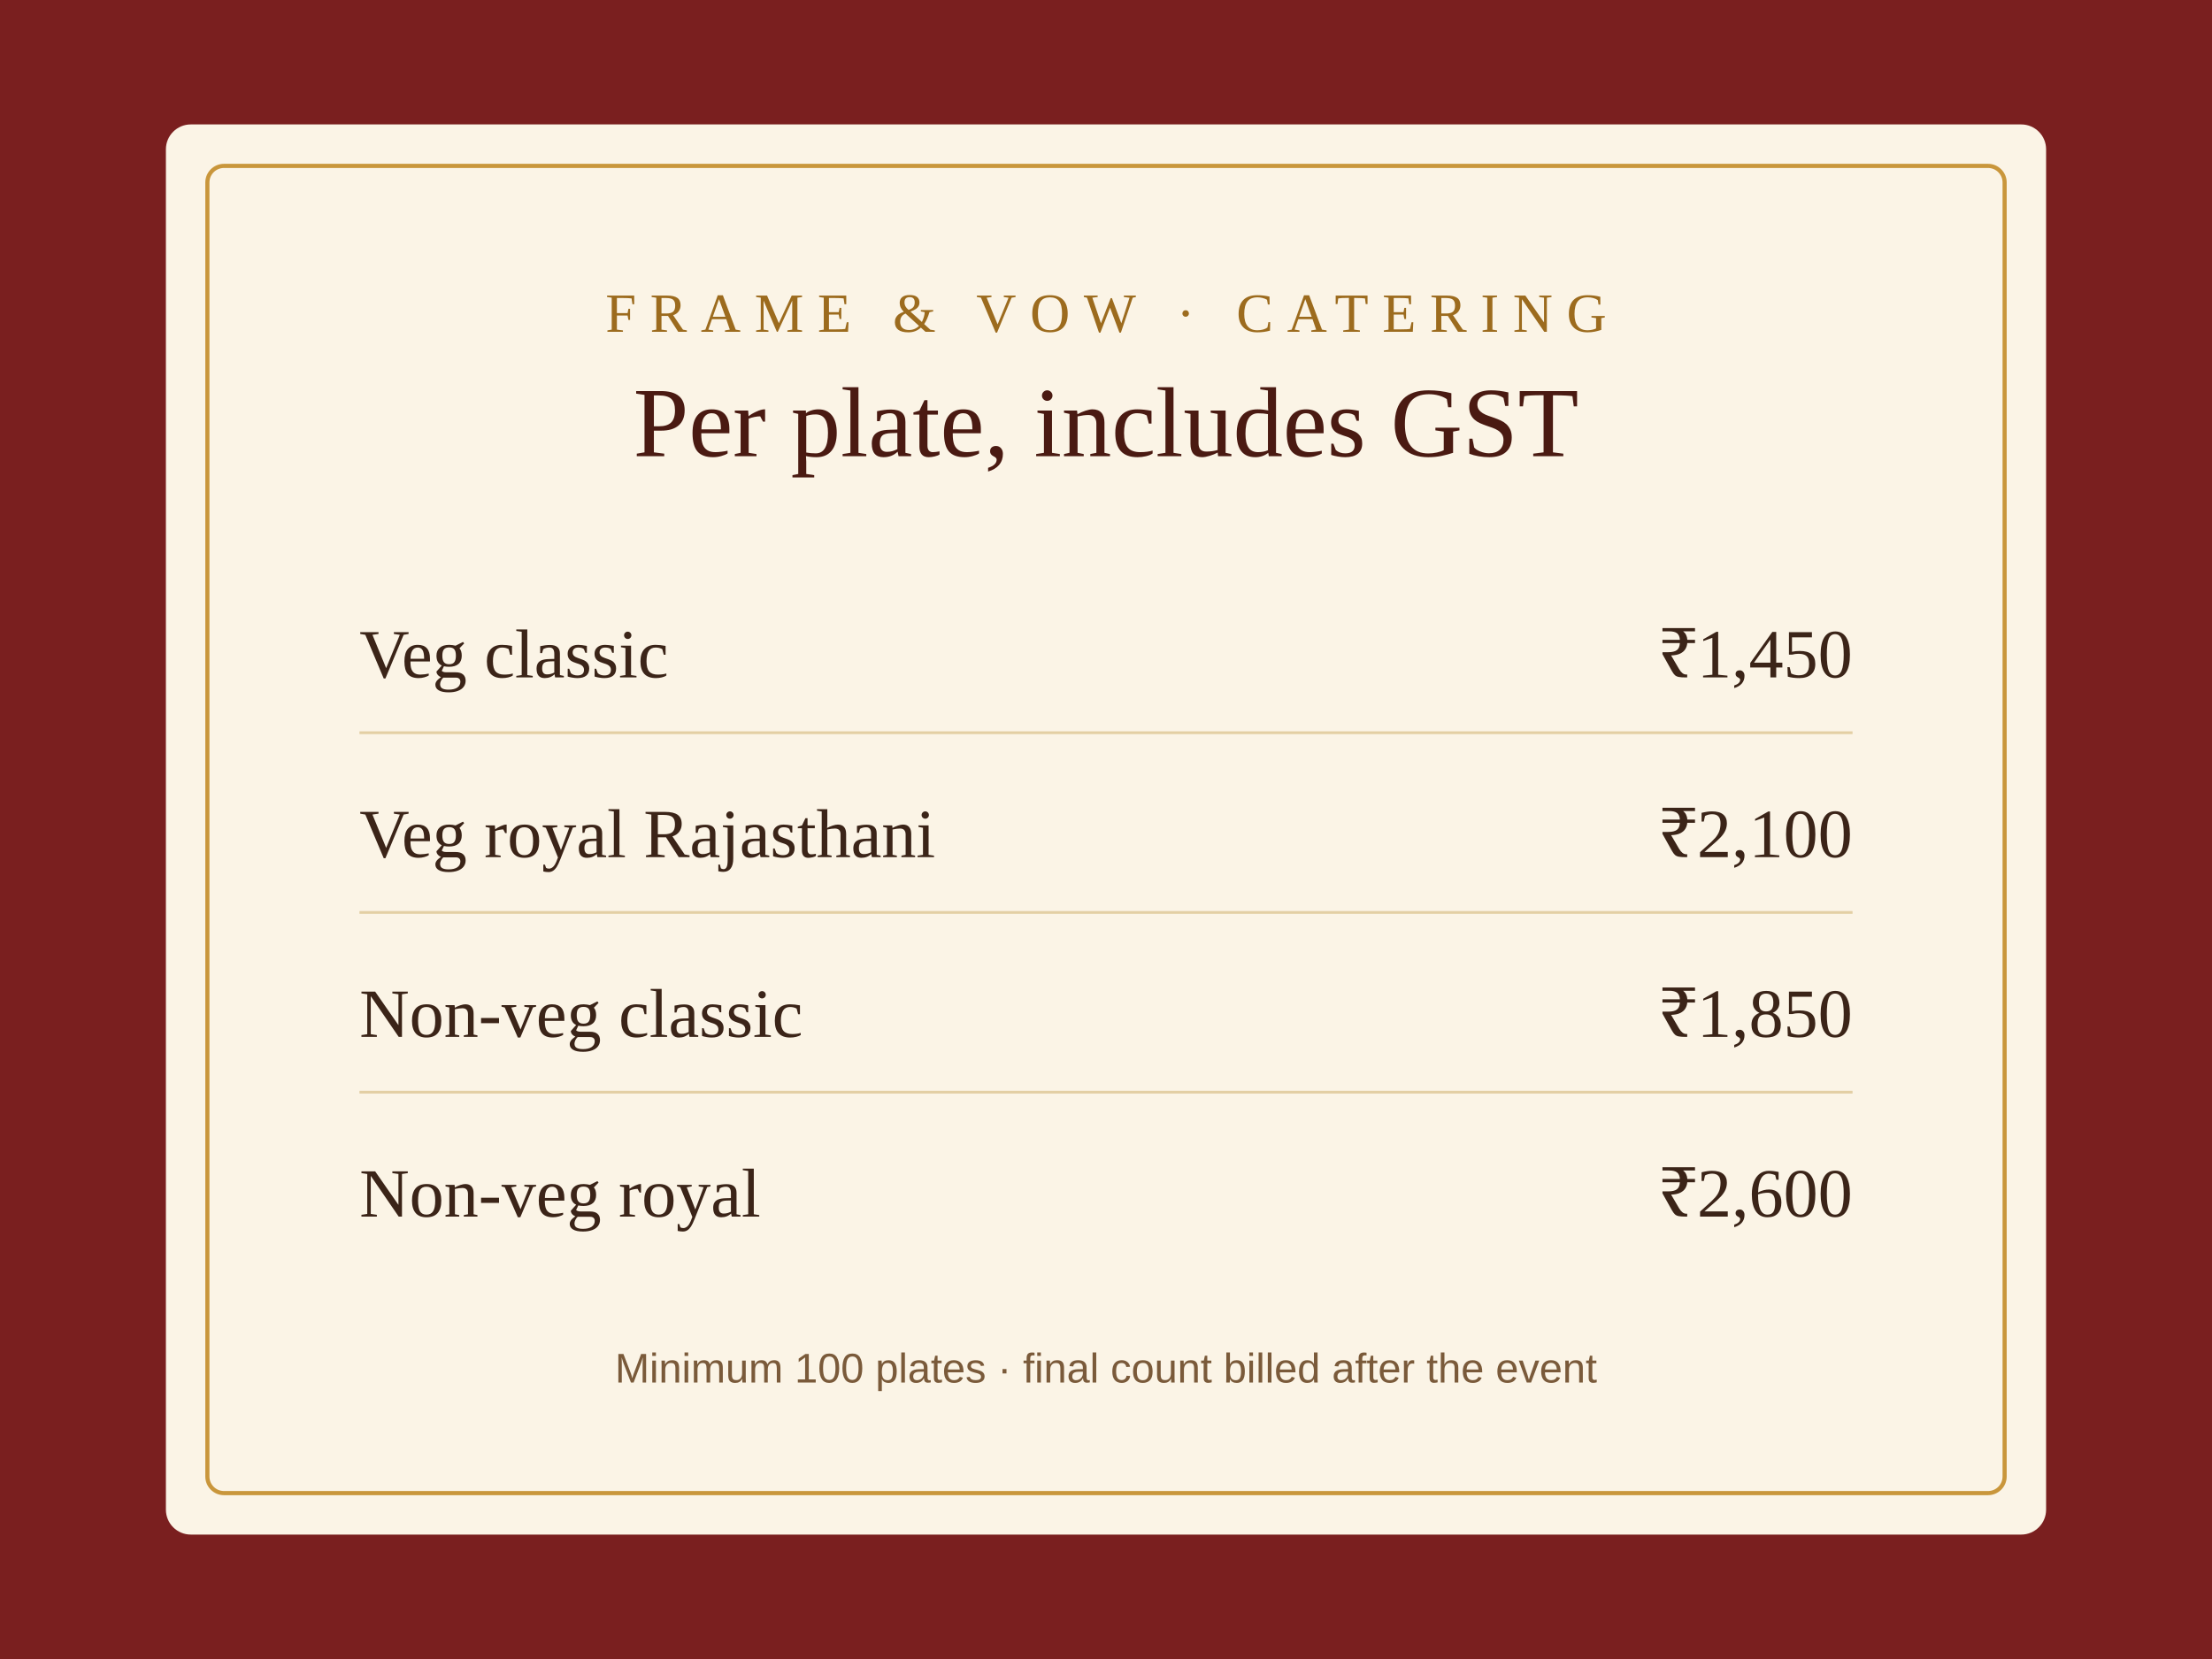
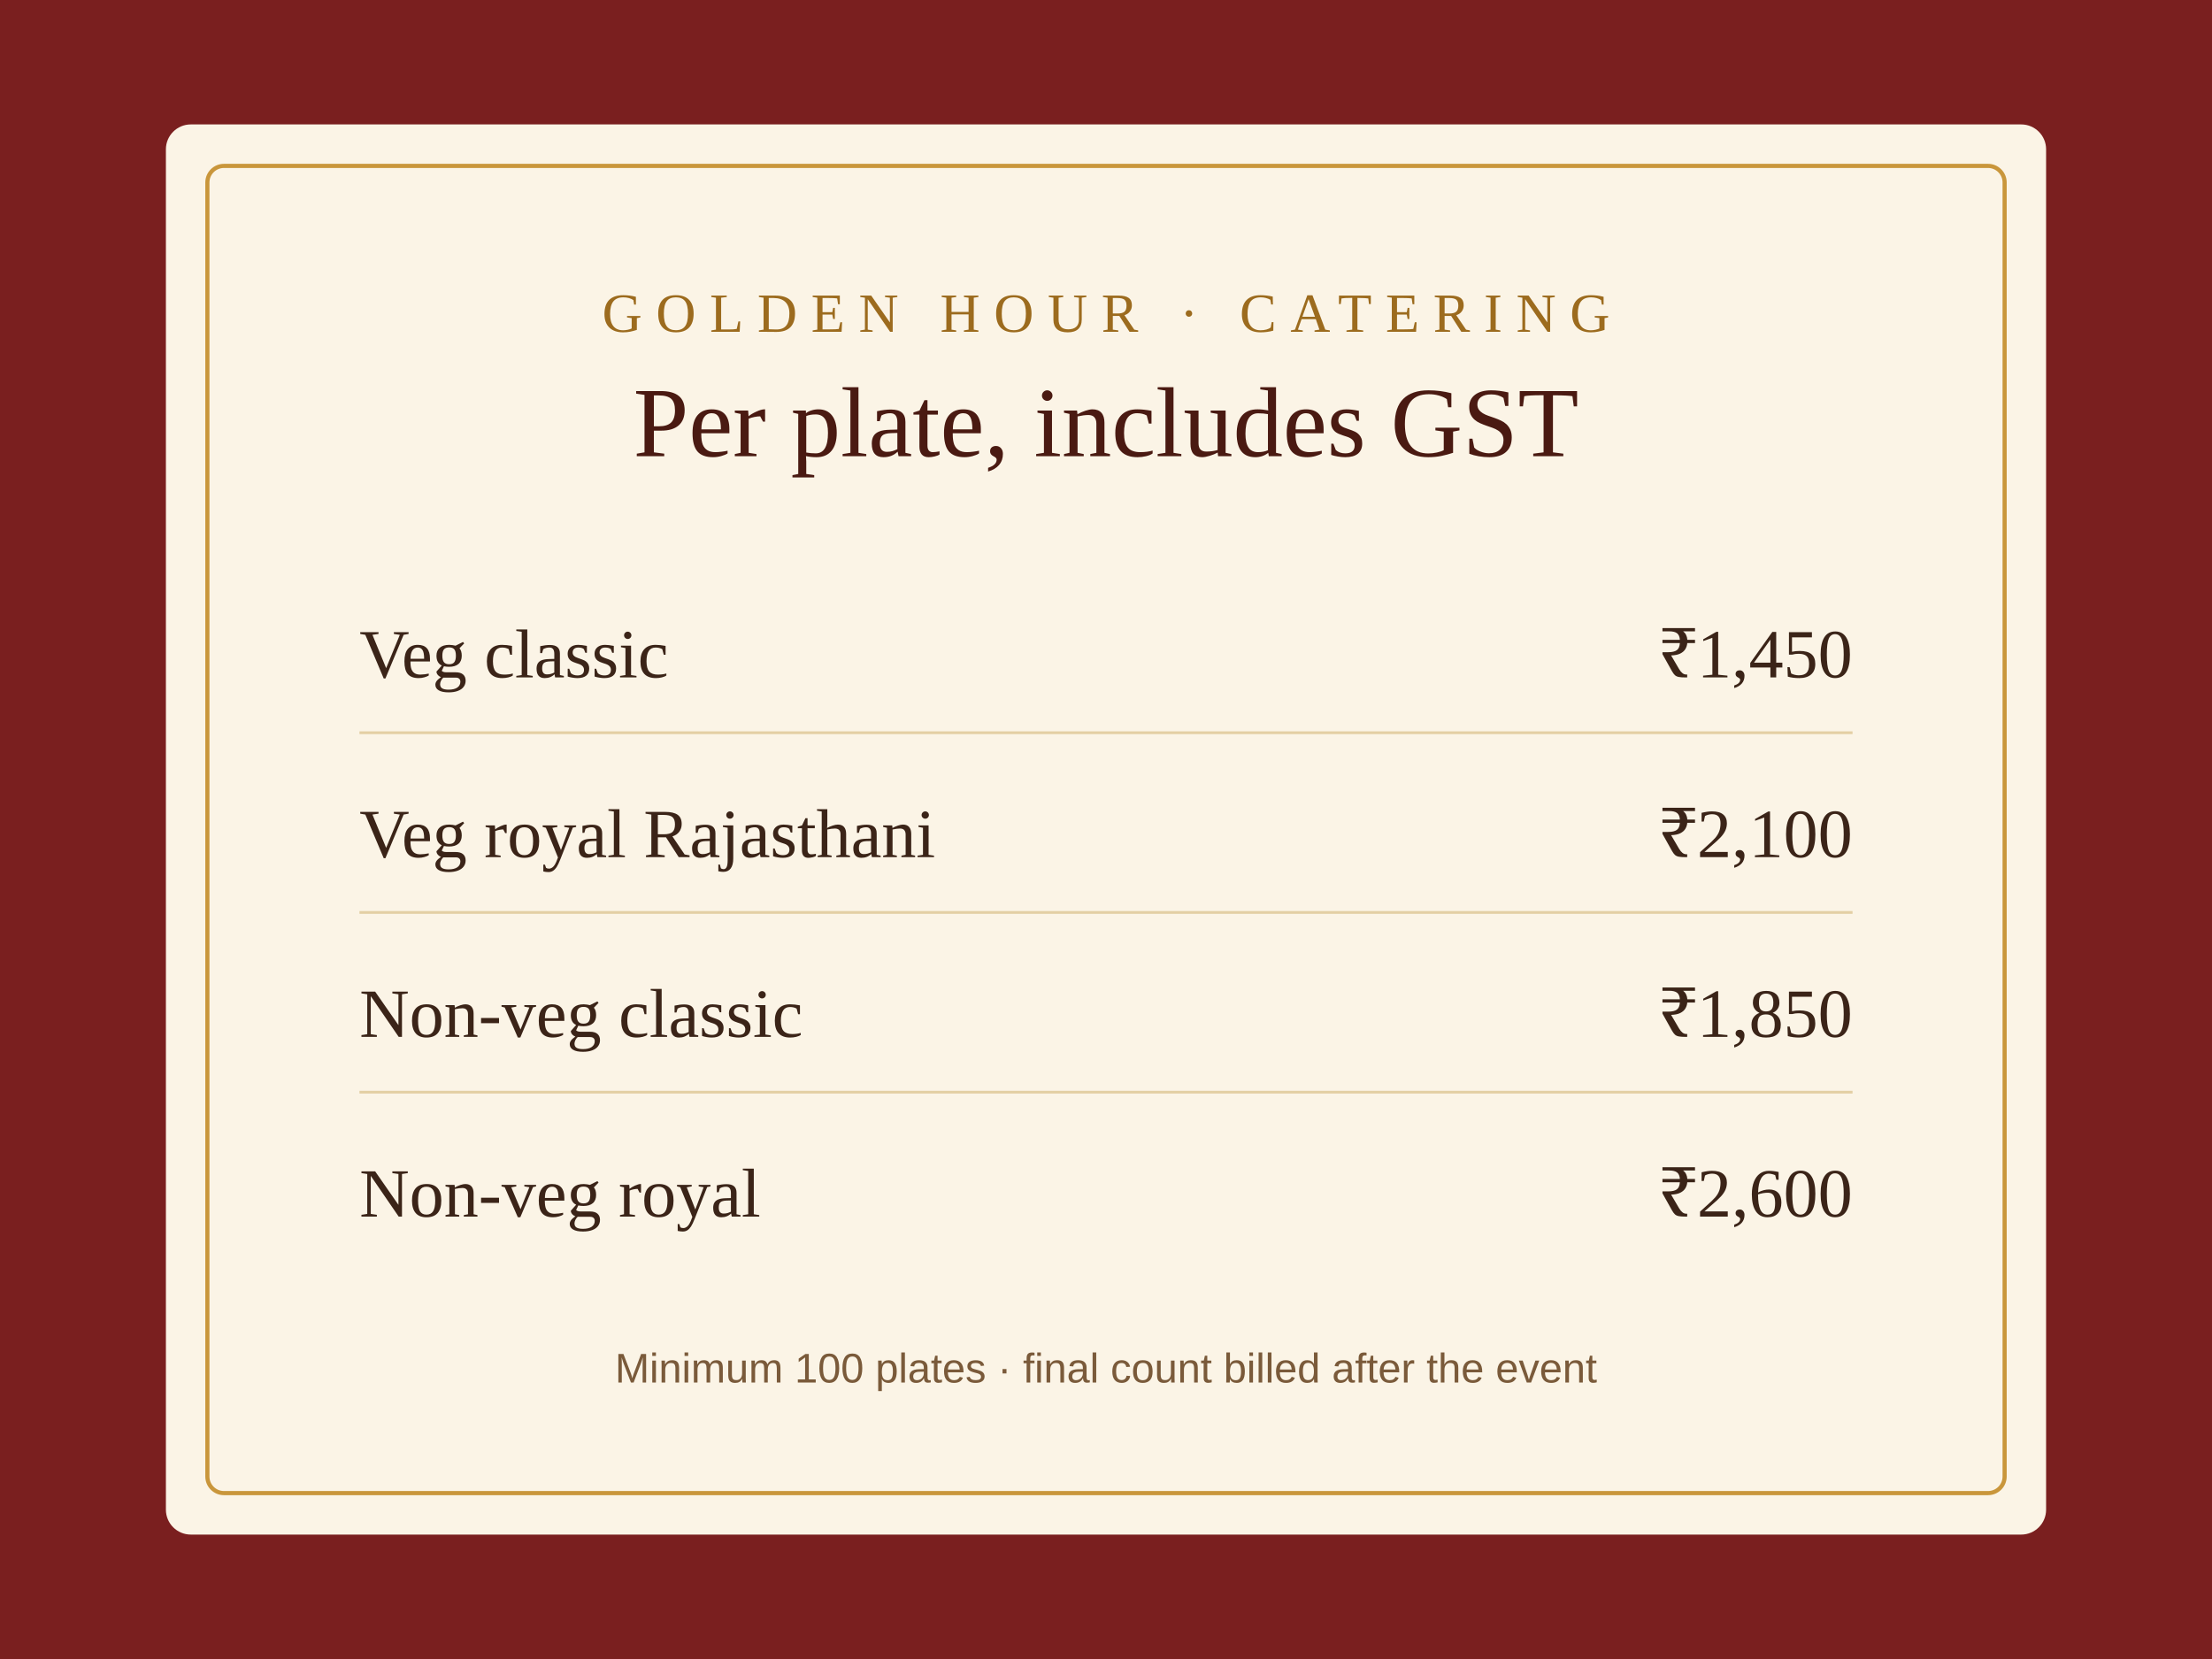
<svg xmlns="http://www.w3.org/2000/svg" width="1600" height="1200" viewBox="0 0 1600 1200">
  <rect width="1600" height="1200" fill="#7a1f1f" />
  <rect x="120" y="90" width="1360" height="1020" rx="18" fill="#fbf4e6" />
  <rect x="150" y="120" width="1300" height="960" rx="12" fill="none" stroke="#c9963b" stroke-width="3" />
  <g font-family="Georgia, 'Times New Roman', serif" fill="#4a1a12" text-anchor="middle">
-     <text x="800" y="240" font-size="40" letter-spacing="10" fill="#9c6b1e">FRAME &amp; VOW · CATERING</text>
+     <text x="800" y="240" font-size="40" letter-spacing="10" fill="#9c6b1e">GOLDEN HOUR · CATERING</text>
    <text x="800" y="330" font-size="72">Per plate, includes GST</text>
  </g>
  <g font-family="Georgia, 'Times New Roman', serif" fill="#3b2418" font-size="50">
    <text x="260" y="490">Veg classic</text>
    <text x="1340" y="490" text-anchor="end">₹1,450</text>
    <text x="260" y="620">Veg royal Rajasthani</text>
    <text x="1340" y="620" text-anchor="end">₹2,100</text>
    <text x="260" y="750">Non-veg classic</text>
    <text x="1340" y="750" text-anchor="end">₹1,850</text>
    <text x="260" y="880">Non-veg royal</text>
    <text x="1340" y="880" text-anchor="end">₹2,600</text>
  </g>
  <g stroke="#e3cfa4" stroke-width="2">
    <path d="M260 530H1340M260 660H1340M260 790H1340" />
  </g>
  <text x="800" y="1000" text-anchor="middle" font-family="'Helvetica Neue', Arial, sans-serif" font-size="30" fill="#7a5a3a">Minimum 100 plates · final count billed after the event</text>
</svg>
